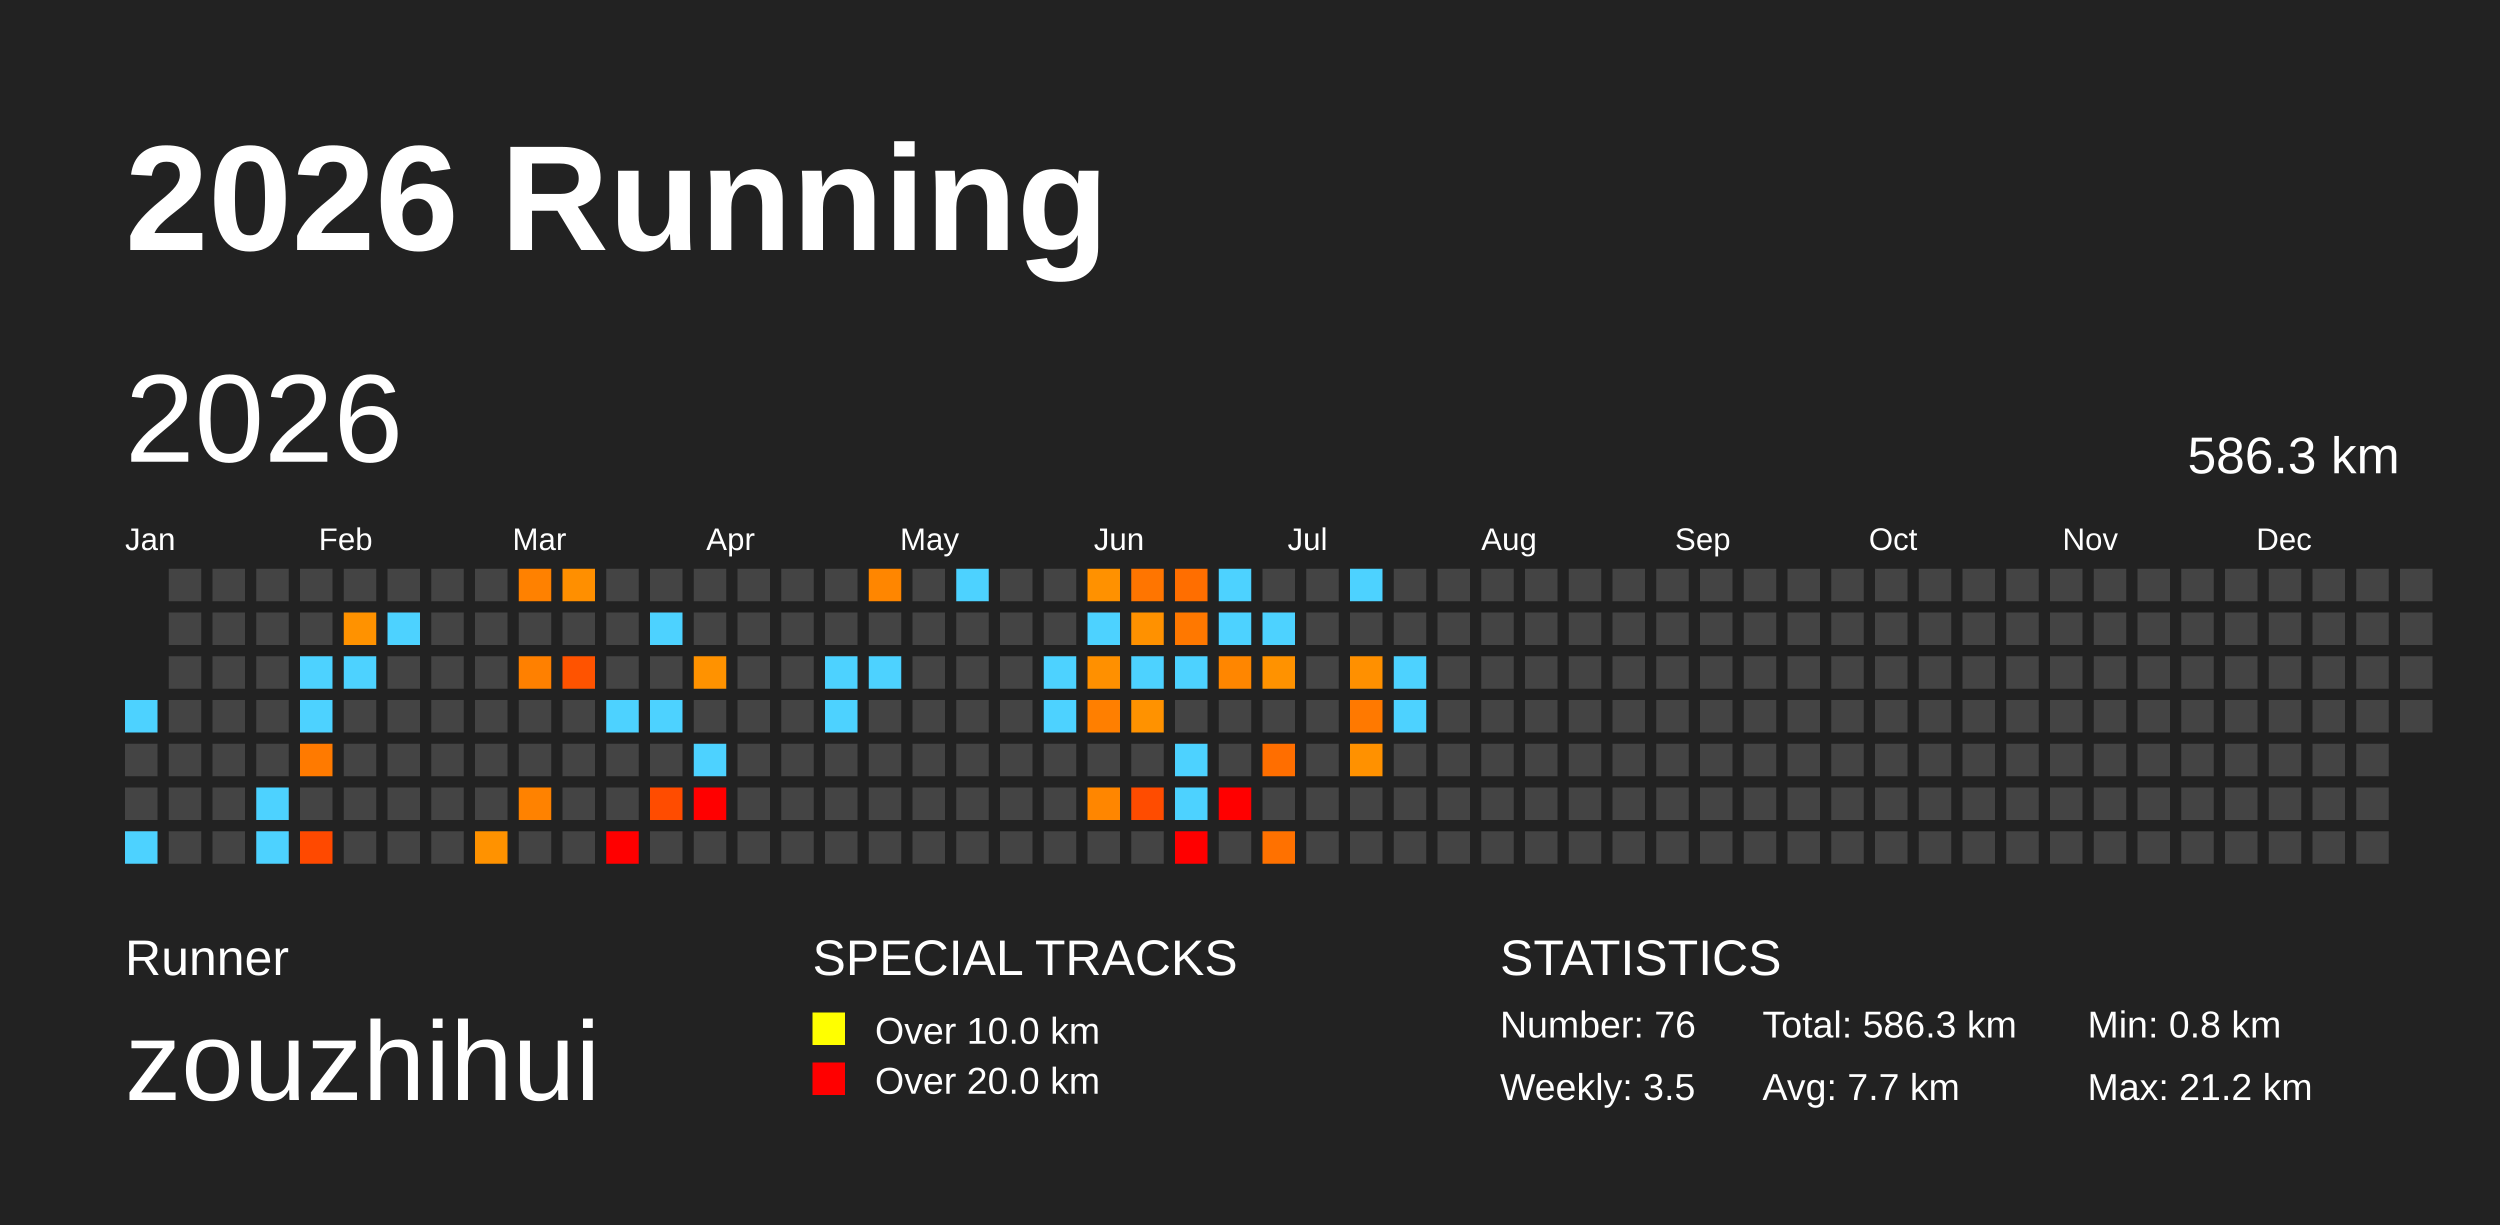
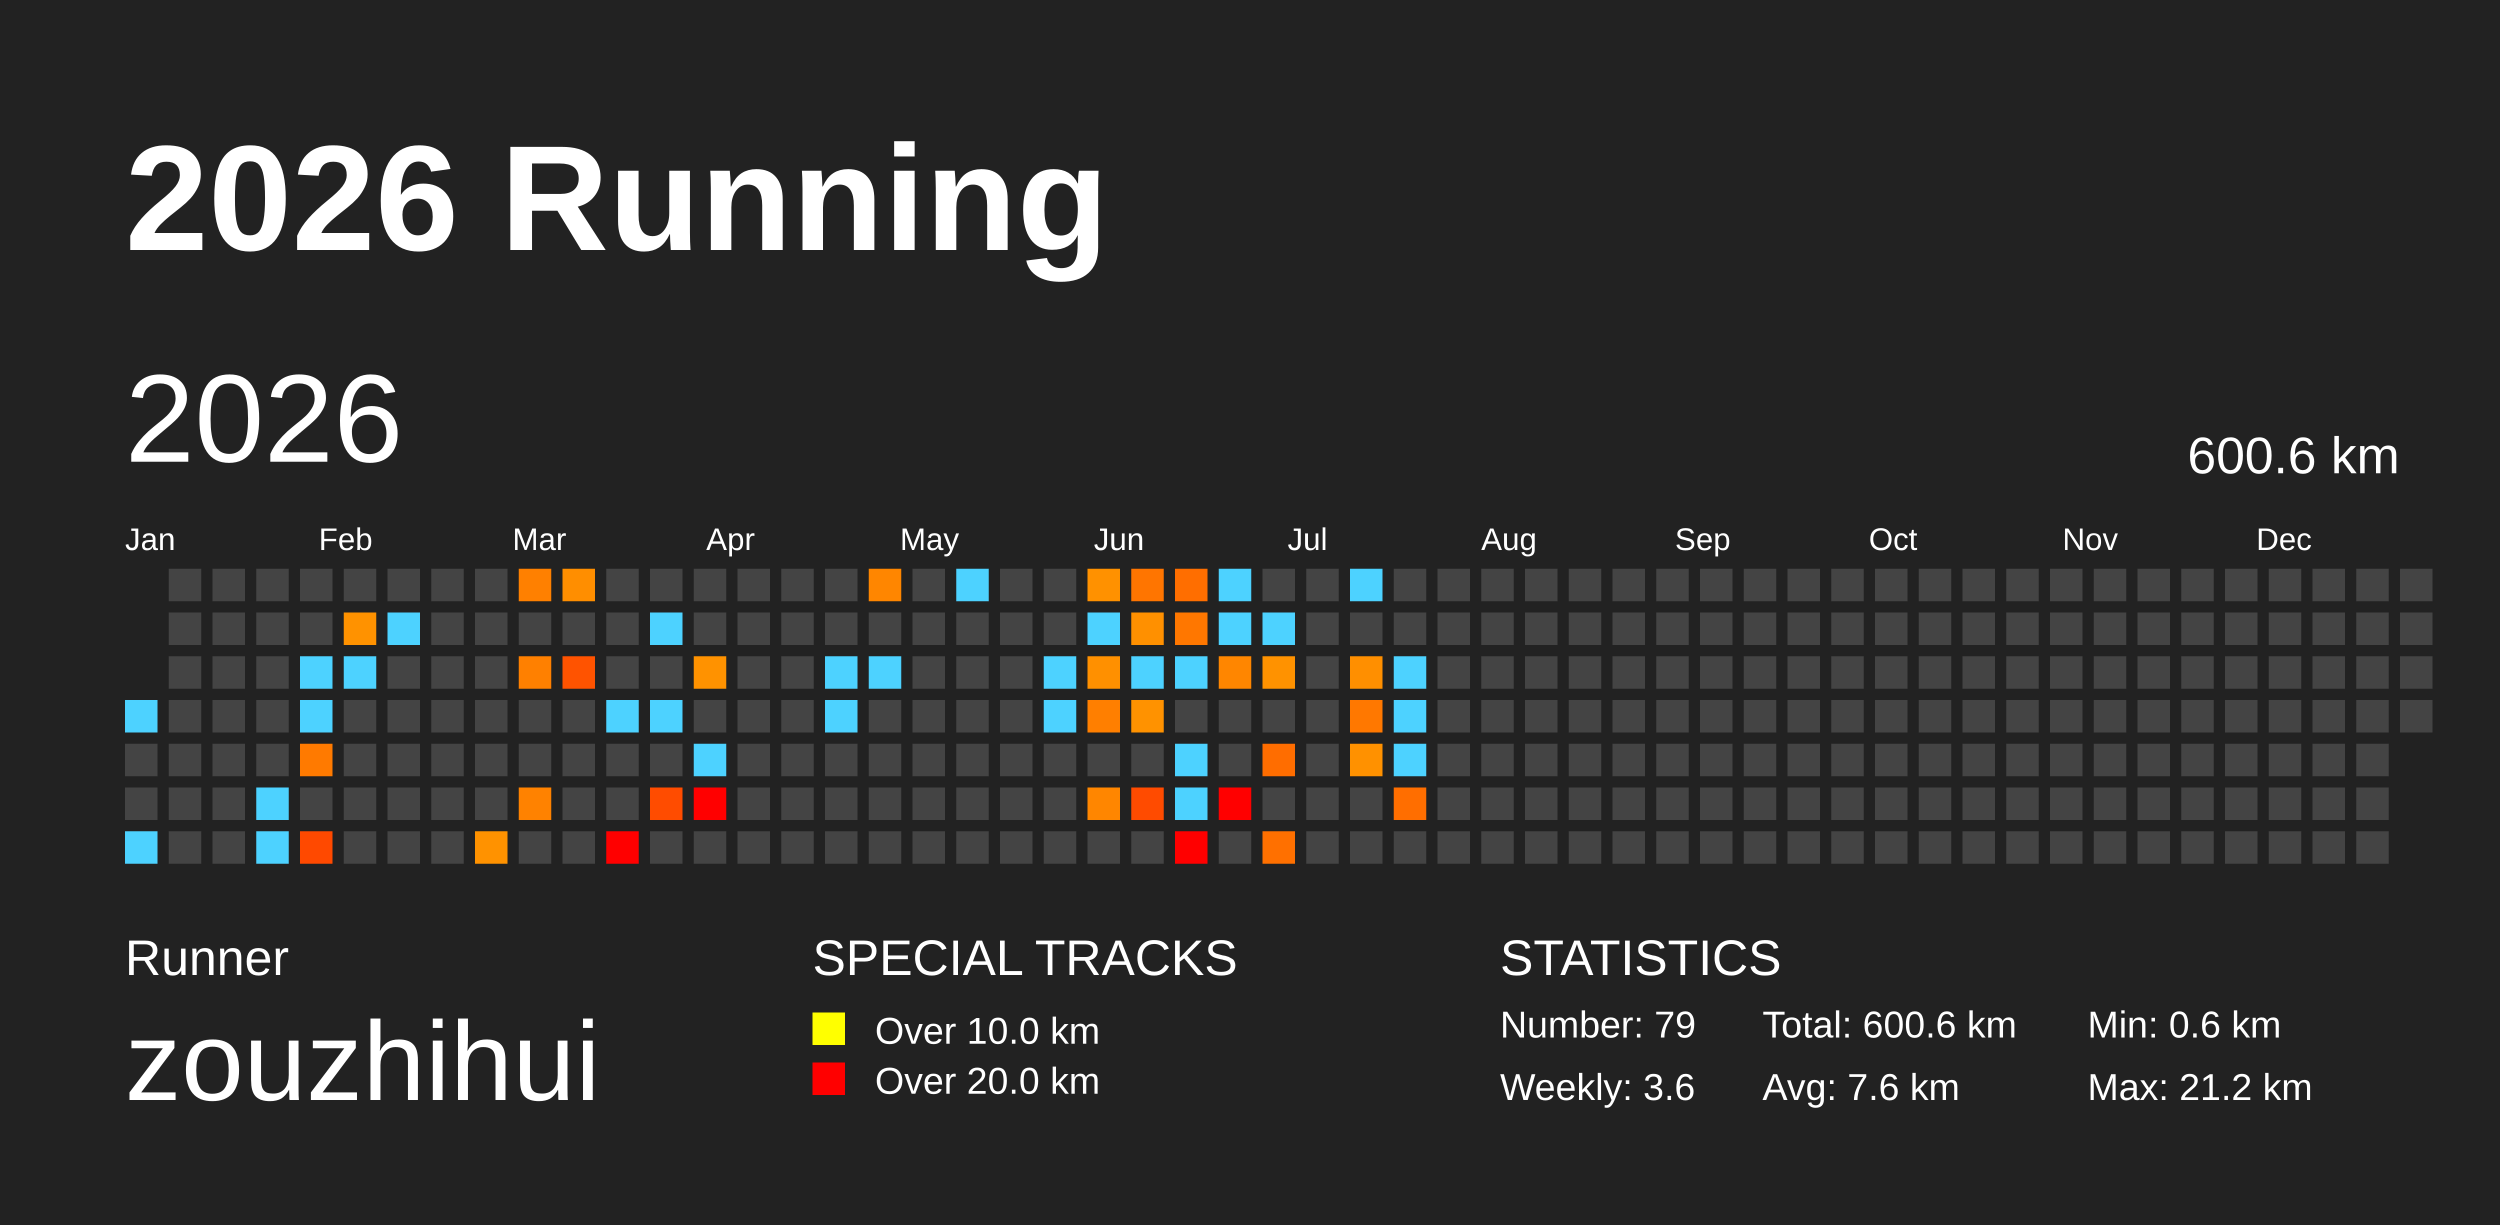
<svg xmlns="http://www.w3.org/2000/svg" baseProfile="full" height="98mm" version="1.1" viewBox="0,0,200,98" width="200mm">
  <defs />
  <rect fill="#222222" height="98" width="200" x="0" y="0" />
  <text fill="#FFFFFF" style="font-size:12px; font-family:Arial; font-weight:bold;" x="10" y="20">2026 Running</text>
  <text fill="#FFFFFF" style="font-size:4px; font-family:Arial" x="10" y="78">Runner</text>
  <text fill="#FFFFFF" style="font-size:9px; font-family:Arial" x="10" y="88">zouzhihui</text>
  <text fill="#FFFFFF" style="font-size:4px; font-family:Arial" x="65" y="78">SPECIAL TRACKS</text>
  <rect fill="yellow" height="2.6" width="2.6" x="65" y="81" />
  <text fill="#FFFFFF" style="font-size:3px; font-family:Arial" x="70" y="83.5">Over 10.0 km</text>
  <rect fill="red" height="2.6" width="2.6" x="65" y="85" />
  <text fill="#FFFFFF" style="font-size:3px; font-family:Arial" x="70" y="87.5">Over 20.0 km</text>
  <text fill="#FFFFFF" style="font-size:4px; font-family:Arial" x="120" y="78">STATISTICS</text>
-   <text fill="#FFFFFF" style="font-size:3px; font-family:Arial" x="120" y="83">Number: 76</text>
-   <text fill="#FFFFFF" style="font-size:3px; font-family:Arial" x="120" y="88">Weekly: 3.5</text>
-   <text fill="#FFFFFF" style="font-size:3px; font-family:Arial" x="141" y="83">Total: 586.3 km</text>
-   <text fill="#FFFFFF" style="font-size:3px; font-family:Arial" x="141" y="88">Avg: 7.7 km</text>
-   <text fill="#FFFFFF" style="font-size:3px; font-family:Arial" x="167" y="83">Min: 0.8 km</text>
+   <text fill="#FFFFFF" style="font-size:3px; font-family:Arial" x="120" y="83">Number: 79</text>
+   <text fill="#FFFFFF" style="font-size:3px; font-family:Arial" x="120" y="88">Weekly: 3.6</text>
+   <text fill="#FFFFFF" style="font-size:3px; font-family:Arial" x="141" y="83">Total: 600.6 km</text>
+   <text fill="#FFFFFF" style="font-size:3px; font-family:Arial" x="141" y="88">Avg: 7.6 km</text>
+   <text fill="#FFFFFF" style="font-size:3px; font-family:Arial" x="167" y="83">Min: 0.6 km</text>
  <text fill="#FFFFFF" style="font-size:3px; font-family:Arial" x="167" y="88">Max: 21.2 km</text>
  <text dominant-baseline="hanging" fill="#FFFFFF" style="font-size:10.0px; font-family:Arial;" x="10" y="30">2026</text>
-   <text dominant-baseline="hanging" fill="#FFFFFF" style="font-size:4.125px; font-family:Arial;" x="175" y="35">586.3 km</text>
+   <text dominant-baseline="hanging" fill="#FFFFFF" style="font-size:4.125px; font-family:Arial;" x="175" y="35">600.6 km</text>
  <text fill="#FFFFFF" style="font-size:2.5px; font-family:Arial" x="10.0" y="44">Jan</text>
  <text fill="#FFFFFF" style="font-size:2.5px; font-family:Arial" x="25.5" y="44">Feb</text>
  <text fill="#FFFFFF" style="font-size:2.5px; font-family:Arial" x="41.0" y="44">Mar</text>
  <text fill="#FFFFFF" style="font-size:2.5px; font-family:Arial" x="56.5" y="44">Apr</text>
  <text fill="#FFFFFF" style="font-size:2.5px; font-family:Arial" x="72.0" y="44">May</text>
  <text fill="#FFFFFF" style="font-size:2.5px; font-family:Arial" x="87.5" y="44">Jun</text>
  <text fill="#FFFFFF" style="font-size:2.5px; font-family:Arial" x="103.0" y="44">Jul</text>
  <text fill="#FFFFFF" style="font-size:2.5px; font-family:Arial" x="118.5" y="44">Aug</text>
  <text fill="#FFFFFF" style="font-size:2.5px; font-family:Arial" x="134.0" y="44">Sep</text>
  <text fill="#FFFFFF" style="font-size:2.5px; font-family:Arial" x="149.5" y="44">Oct</text>
  <text fill="#FFFFFF" style="font-size:2.5px; font-family:Arial" x="165.0" y="44">Nov</text>
  <text fill="#FFFFFF" style="font-size:2.5px; font-family:Arial" x="180.5" y="44">Dec</text>
  <rect fill="#4dd2ff" height="2.6" width="2.6" x="10.0" y="56.0" />
  <rect fill="#444444" height="2.6" width="2.6" x="10.0" y="59.5" />
  <rect fill="#444444" height="2.6" width="2.6" x="10.0" y="63.0" />
  <rect fill="#4dd2ff" height="2.6" width="2.6" x="10.0" y="66.5" />
  <rect fill="#444444" height="2.6" width="2.6" x="13.5" y="45.5" />
  <rect fill="#444444" height="2.6" width="2.6" x="13.5" y="49.0" />
  <rect fill="#444444" height="2.6" width="2.6" x="13.5" y="52.5" />
  <rect fill="#444444" height="2.6" width="2.6" x="13.5" y="56.0" />
  <rect fill="#444444" height="2.6" width="2.6" x="13.5" y="59.5" />
  <rect fill="#444444" height="2.6" width="2.6" x="13.5" y="63.0" />
  <rect fill="#444444" height="2.6" width="2.6" x="13.5" y="66.5" />
  <rect fill="#444444" height="2.6" width="2.6" x="17.0" y="45.5" />
  <rect fill="#444444" height="2.6" width="2.6" x="17.0" y="49.0" />
  <rect fill="#444444" height="2.6" width="2.6" x="17.0" y="52.5" />
  <rect fill="#444444" height="2.6" width="2.6" x="17.0" y="56.0" />
  <rect fill="#444444" height="2.6" width="2.6" x="17.0" y="59.5" />
  <rect fill="#444444" height="2.6" width="2.6" x="17.0" y="63.0" />
  <rect fill="#444444" height="2.6" width="2.6" x="17.0" y="66.5" />
  <rect fill="#444444" height="2.6" width="2.6" x="20.5" y="45.5" />
  <rect fill="#444444" height="2.6" width="2.6" x="20.5" y="49.0" />
  <rect fill="#444444" height="2.6" width="2.6" x="20.5" y="52.5" />
  <rect fill="#444444" height="2.6" width="2.6" x="20.5" y="56.0" />
  <rect fill="#444444" height="2.6" width="2.6" x="20.5" y="59.5" />
  <rect fill="#4dd2ff" height="2.6" width="2.6" x="20.5" y="63.0" />
  <rect fill="#4dd2ff" height="2.6" width="2.6" x="20.5" y="66.5" />
  <rect fill="#444444" height="2.6" width="2.6" x="24.0" y="45.5" />
  <rect fill="#444444" height="2.6" width="2.6" x="24.0" y="49.0" />
  <rect fill="#4dd2ff" height="2.6" width="2.6" x="24.0" y="52.5" />
  <rect fill="#4dd2ff" height="2.6" width="2.6" x="24.0" y="56.0" />
  <rect fill="#ff7a00" height="2.6" width="2.6" x="24.0" y="59.5" />
  <rect fill="#444444" height="2.6" width="2.6" x="24.0" y="63.0" />
  <rect fill="#ff4900" height="2.6" width="2.6" x="24.0" y="66.5" />
  <rect fill="#444444" height="2.6" width="2.6" x="27.5" y="45.5" />
  <rect fill="#ff9200" height="2.6" width="2.6" x="27.5" y="49.0" />
  <rect fill="#4dd2ff" height="2.6" width="2.6" x="27.5" y="52.5" />
  <rect fill="#444444" height="2.6" width="2.6" x="27.5" y="56.0" />
  <rect fill="#444444" height="2.6" width="2.6" x="27.5" y="59.5" />
  <rect fill="#444444" height="2.6" width="2.6" x="27.5" y="63.0" />
  <rect fill="#444444" height="2.6" width="2.6" x="27.5" y="66.5" />
  <rect fill="#444444" height="2.6" width="2.6" x="31.0" y="45.5" />
  <rect fill="#4dd2ff" height="2.6" width="2.6" x="31.0" y="49.0" />
  <rect fill="#444444" height="2.6" width="2.6" x="31.0" y="52.5" />
  <rect fill="#444444" height="2.6" width="2.6" x="31.0" y="56.0" />
  <rect fill="#444444" height="2.6" width="2.6" x="31.0" y="59.5" />
  <rect fill="#444444" height="2.6" width="2.6" x="31.0" y="63.0" />
  <rect fill="#444444" height="2.6" width="2.6" x="31.0" y="66.5" />
  <rect fill="#444444" height="2.6" width="2.6" x="34.5" y="45.5" />
  <rect fill="#444444" height="2.6" width="2.6" x="34.5" y="49.0" />
  <rect fill="#444444" height="2.6" width="2.6" x="34.5" y="52.5" />
  <rect fill="#444444" height="2.6" width="2.6" x="34.5" y="56.0" />
  <rect fill="#444444" height="2.6" width="2.6" x="34.5" y="59.5" />
  <rect fill="#444444" height="2.6" width="2.6" x="34.5" y="63.0" />
  <rect fill="#444444" height="2.6" width="2.6" x="34.5" y="66.5" />
  <rect fill="#444444" height="2.6" width="2.6" x="38.0" y="45.5" />
  <rect fill="#444444" height="2.6" width="2.6" x="38.0" y="49.0" />
  <rect fill="#444444" height="2.6" width="2.6" x="38.0" y="52.5" />
  <rect fill="#444444" height="2.6" width="2.6" x="38.0" y="56.0" />
  <rect fill="#444444" height="2.6" width="2.6" x="38.0" y="59.5" />
  <rect fill="#444444" height="2.6" width="2.6" x="38.0" y="63.0" />
  <rect fill="#ff9200" height="2.6" width="2.6" x="38.0" y="66.5" />
-   <rect fill="#ff8100" height="2.6" width="2.6" x="41.5" y="45.5" />
+   <rect fill="#ff8000" height="2.6" width="2.6" x="41.5" y="45.5" />
  <rect fill="#444444" height="2.6" width="2.6" x="41.5" y="49.0" />
  <rect fill="#ff8000" height="2.6" width="2.6" x="41.5" y="52.5" />
  <rect fill="#444444" height="2.6" width="2.6" x="41.5" y="56.0" />
  <rect fill="#444444" height="2.6" width="2.6" x="41.5" y="59.5" />
  <rect fill="#ff8200" height="2.6" width="2.6" x="41.5" y="63.0" />
  <rect fill="#444444" height="2.6" width="2.6" x="41.5" y="66.5" />
-   <rect fill="#ff8f00" height="2.6" width="2.6" x="45.0" y="45.5" />
+   <rect fill="#ff8e00" height="2.6" width="2.6" x="45.0" y="45.5" />
  <rect fill="#444444" height="2.6" width="2.6" x="45.0" y="49.0" />
  <rect fill="#ff5300" height="2.6" width="2.6" x="45.0" y="52.5" />
  <rect fill="#444444" height="2.6" width="2.6" x="45.0" y="56.0" />
  <rect fill="#444444" height="2.6" width="2.6" x="45.0" y="59.5" />
  <rect fill="#444444" height="2.6" width="2.6" x="45.0" y="63.0" />
  <rect fill="#444444" height="2.6" width="2.6" x="45.0" y="66.5" />
  <rect fill="#444444" height="2.6" width="2.6" x="48.5" y="45.5" />
  <rect fill="#444444" height="2.6" width="2.6" x="48.5" y="49.0" />
  <rect fill="#444444" height="2.6" width="2.6" x="48.5" y="52.5" />
  <rect fill="#4dd2ff" height="2.6" width="2.6" x="48.5" y="56.0" />
  <rect fill="#444444" height="2.6" width="2.6" x="48.5" y="59.5" />
  <rect fill="#444444" height="2.6" width="2.6" x="48.5" y="63.0" />
  <rect fill="red" height="2.6" width="2.6" x="48.5" y="66.5" />
  <rect fill="#444444" height="2.6" width="2.6" x="52.0" y="45.5" />
  <rect fill="#4dd2ff" height="2.6" width="2.6" x="52.0" y="49.0" />
  <rect fill="#444444" height="2.6" width="2.6" x="52.0" y="52.5" />
  <rect fill="#4dd2ff" height="2.6" width="2.6" x="52.0" y="56.0" />
  <rect fill="#444444" height="2.6" width="2.6" x="52.0" y="59.5" />
  <rect fill="#ff4c00" height="2.6" width="2.6" x="52.0" y="63.0" />
  <rect fill="#444444" height="2.6" width="2.6" x="52.0" y="66.5" />
  <rect fill="#444444" height="2.6" width="2.6" x="55.5" y="45.5" />
  <rect fill="#444444" height="2.6" width="2.6" x="55.5" y="49.0" />
  <rect fill="#ff9200" height="2.6" width="2.6" x="55.5" y="52.5" />
  <rect fill="#444444" height="2.6" width="2.6" x="55.5" y="56.0" />
  <rect fill="#4dd2ff" height="2.6" width="2.6" x="55.5" y="59.5" />
  <rect fill="red" height="2.6" width="2.6" x="55.5" y="63.0" />
  <rect fill="#444444" height="2.6" width="2.6" x="55.5" y="66.5" />
  <rect fill="#444444" height="2.6" width="2.6" x="59.0" y="45.5" />
  <rect fill="#444444" height="2.6" width="2.6" x="59.0" y="49.0" />
  <rect fill="#444444" height="2.6" width="2.6" x="59.0" y="52.5" />
  <rect fill="#444444" height="2.6" width="2.6" x="59.0" y="56.0" />
  <rect fill="#444444" height="2.6" width="2.6" x="59.0" y="59.5" />
  <rect fill="#444444" height="2.6" width="2.6" x="59.0" y="63.0" />
  <rect fill="#444444" height="2.6" width="2.6" x="59.0" y="66.5" />
  <rect fill="#444444" height="2.6" width="2.6" x="62.5" y="45.5" />
  <rect fill="#444444" height="2.6" width="2.6" x="62.5" y="49.0" />
  <rect fill="#444444" height="2.6" width="2.6" x="62.5" y="52.5" />
  <rect fill="#444444" height="2.6" width="2.6" x="62.5" y="56.0" />
  <rect fill="#444444" height="2.6" width="2.6" x="62.5" y="59.5" />
  <rect fill="#444444" height="2.6" width="2.6" x="62.5" y="63.0" />
  <rect fill="#444444" height="2.6" width="2.6" x="62.5" y="66.5" />
  <rect fill="#444444" height="2.6" width="2.6" x="66.0" y="45.5" />
  <rect fill="#444444" height="2.6" width="2.6" x="66.0" y="49.0" />
  <rect fill="#4dd2ff" height="2.6" width="2.6" x="66.0" y="52.5" />
  <rect fill="#4dd2ff" height="2.6" width="2.6" x="66.0" y="56.0" />
  <rect fill="#444444" height="2.6" width="2.6" x="66.0" y="59.5" />
  <rect fill="#444444" height="2.6" width="2.6" x="66.0" y="63.0" />
  <rect fill="#444444" height="2.6" width="2.6" x="66.0" y="66.5" />
  <rect fill="#ff8600" height="2.6" width="2.6" x="69.5" y="45.5" />
  <rect fill="#444444" height="2.6" width="2.6" x="69.5" y="49.0" />
  <rect fill="#4dd2ff" height="2.6" width="2.6" x="69.5" y="52.5" />
  <rect fill="#444444" height="2.6" width="2.6" x="69.5" y="56.0" />
  <rect fill="#444444" height="2.6" width="2.6" x="69.5" y="59.5" />
  <rect fill="#444444" height="2.6" width="2.6" x="69.5" y="63.0" />
  <rect fill="#444444" height="2.6" width="2.6" x="69.5" y="66.5" />
  <rect fill="#444444" height="2.6" width="2.6" x="73.0" y="45.5" />
  <rect fill="#444444" height="2.6" width="2.6" x="73.0" y="49.0" />
  <rect fill="#444444" height="2.6" width="2.6" x="73.0" y="52.5" />
  <rect fill="#444444" height="2.6" width="2.6" x="73.0" y="56.0" />
  <rect fill="#444444" height="2.6" width="2.6" x="73.0" y="59.5" />
  <rect fill="#444444" height="2.6" width="2.6" x="73.0" y="63.0" />
  <rect fill="#444444" height="2.6" width="2.6" x="73.0" y="66.5" />
  <rect fill="#4dd2ff" height="2.6" width="2.6" x="76.5" y="45.5" />
  <rect fill="#444444" height="2.6" width="2.6" x="76.5" y="49.0" />
  <rect fill="#444444" height="2.6" width="2.6" x="76.5" y="52.5" />
  <rect fill="#444444" height="2.6" width="2.6" x="76.5" y="56.0" />
  <rect fill="#444444" height="2.6" width="2.6" x="76.5" y="59.5" />
  <rect fill="#444444" height="2.6" width="2.6" x="76.5" y="63.0" />
  <rect fill="#444444" height="2.6" width="2.6" x="76.5" y="66.5" />
  <rect fill="#444444" height="2.6" width="2.6" x="80.0" y="45.5" />
  <rect fill="#444444" height="2.6" width="2.6" x="80.0" y="49.0" />
  <rect fill="#444444" height="2.6" width="2.6" x="80.0" y="52.5" />
  <rect fill="#444444" height="2.6" width="2.6" x="80.0" y="56.0" />
  <rect fill="#444444" height="2.6" width="2.6" x="80.0" y="59.5" />
  <rect fill="#444444" height="2.6" width="2.6" x="80.0" y="63.0" />
  <rect fill="#444444" height="2.6" width="2.6" x="80.0" y="66.5" />
  <rect fill="#444444" height="2.6" width="2.6" x="83.5" y="45.5" />
  <rect fill="#444444" height="2.6" width="2.6" x="83.5" y="49.0" />
  <rect fill="#4dd2ff" height="2.6" width="2.6" x="83.5" y="52.5" />
  <rect fill="#4dd2ff" height="2.6" width="2.6" x="83.5" y="56.0" />
  <rect fill="#444444" height="2.6" width="2.6" x="83.5" y="59.5" />
  <rect fill="#444444" height="2.6" width="2.6" x="83.5" y="63.0" />
  <rect fill="#444444" height="2.6" width="2.6" x="83.5" y="66.5" />
  <rect fill="#ff9100" height="2.6" width="2.6" x="87.0" y="45.5" />
  <rect fill="#4dd2ff" height="2.6" width="2.6" x="87.0" y="49.0" />
  <rect fill="#ff9000" height="2.6" width="2.6" x="87.0" y="52.5" />
  <rect fill="#ff7f00" height="2.6" width="2.6" x="87.0" y="56.0" />
  <rect fill="#444444" height="2.6" width="2.6" x="87.0" y="59.5" />
  <rect fill="#ff8600" height="2.6" width="2.6" x="87.0" y="63.0" />
  <rect fill="#444444" height="2.6" width="2.6" x="87.0" y="66.5" />
  <rect fill="#ff7500" height="2.6" width="2.6" x="90.5" y="45.5" />
-   <rect fill="#ff9100" height="2.6" width="2.6" x="90.5" y="49.0" />
+   <rect fill="#ff9000" height="2.6" width="2.6" x="90.5" y="49.0" />
  <rect fill="#4dd2ff" height="2.6" width="2.6" x="90.5" y="52.5" />
  <rect fill="#ff9200" height="2.6" width="2.6" x="90.5" y="56.0" />
  <rect fill="#444444" height="2.6" width="2.6" x="90.5" y="59.5" />
-   <rect fill="#ff4c00" height="2.6" width="2.6" x="90.5" y="63.0" />
+   <rect fill="#ff4b00" height="2.6" width="2.6" x="90.5" y="63.0" />
  <rect fill="#444444" height="2.6" width="2.6" x="90.5" y="66.5" />
  <rect fill="#ff6e00" height="2.6" width="2.6" x="94.0" y="45.5" />
-   <rect fill="#ff7800" height="2.6" width="2.6" x="94.0" y="49.0" />
+   <rect fill="#ff7700" height="2.6" width="2.6" x="94.0" y="49.0" />
  <rect fill="#4dd2ff" height="2.6" width="2.6" x="94.0" y="52.5" />
  <rect fill="#444444" height="2.6" width="2.6" x="94.0" y="56.0" />
  <rect fill="#4dd2ff" height="2.6" width="2.6" x="94.0" y="59.5" />
  <rect fill="#4dd2ff" height="2.6" width="2.6" x="94.0" y="63.0" />
  <rect fill="red" height="2.6" width="2.6" x="94.0" y="66.5" />
  <rect fill="#4dd2ff" height="2.6" width="2.6" x="97.5" y="45.5" />
  <rect fill="#4dd2ff" height="2.6" width="2.6" x="97.5" y="49.0" />
  <rect fill="#ff8600" height="2.6" width="2.6" x="97.5" y="52.5" />
  <rect fill="#444444" height="2.6" width="2.6" x="97.5" y="56.0" />
  <rect fill="#444444" height="2.6" width="2.6" x="97.5" y="59.5" />
  <rect fill="red" height="2.6" width="2.6" x="97.5" y="63.0" />
  <rect fill="#444444" height="2.6" width="2.6" x="97.5" y="66.5" />
  <rect fill="#444444" height="2.6" width="2.6" x="101.0" y="45.5" />
  <rect fill="#4dd2ff" height="2.6" width="2.6" x="101.0" y="49.0" />
  <rect fill="#ff9200" height="2.6" width="2.6" x="101.0" y="52.5" />
  <rect fill="#444444" height="2.6" width="2.6" x="101.0" y="56.0" />
-   <rect fill="#ff6e00" height="2.6" width="2.6" x="101.0" y="59.5" />
+   <rect fill="#ff6d00" height="2.6" width="2.6" x="101.0" y="59.5" />
  <rect fill="#444444" height="2.6" width="2.6" x="101.0" y="63.0" />
-   <rect fill="#ff7100" height="2.6" width="2.6" x="101.0" y="66.5" />
+   <rect fill="#ff7000" height="2.6" width="2.6" x="101.0" y="66.5" />
  <rect fill="#444444" height="2.6" width="2.6" x="104.5" y="45.5" />
  <rect fill="#444444" height="2.6" width="2.6" x="104.5" y="49.0" />
  <rect fill="#444444" height="2.6" width="2.6" x="104.5" y="52.5" />
  <rect fill="#444444" height="2.6" width="2.6" x="104.5" y="56.0" />
  <rect fill="#444444" height="2.6" width="2.6" x="104.5" y="59.5" />
  <rect fill="#444444" height="2.6" width="2.6" x="104.5" y="63.0" />
  <rect fill="#444444" height="2.6" width="2.6" x="104.5" y="66.5" />
  <rect fill="#4dd2ff" height="2.6" width="2.6" x="108.0" y="45.5" />
  <rect fill="#444444" height="2.6" width="2.6" x="108.0" y="49.0" />
-   <rect fill="#ff9000" height="2.6" width="2.6" x="108.0" y="52.5" />
-   <rect fill="#ff7900" height="2.6" width="2.6" x="108.0" y="56.0" />
+   <rect fill="#ff8f00" height="2.6" width="2.6" x="108.0" y="52.5" />
+   <rect fill="#ff7800" height="2.6" width="2.6" x="108.0" y="56.0" />
  <rect fill="#ff9100" height="2.6" width="2.6" x="108.0" y="59.5" />
  <rect fill="#444444" height="2.6" width="2.6" x="108.0" y="63.0" />
  <rect fill="#444444" height="2.6" width="2.6" x="108.0" y="66.5" />
  <rect fill="#444444" height="2.6" width="2.6" x="111.5" y="45.5" />
  <rect fill="#444444" height="2.6" width="2.6" x="111.5" y="49.0" />
  <rect fill="#4dd2ff" height="2.6" width="2.6" x="111.5" y="52.5" />
  <rect fill="#4dd2ff" height="2.6" width="2.6" x="111.5" y="56.0" />
-   <rect fill="#444444" height="2.6" width="2.6" x="111.5" y="59.5" />
-   <rect fill="#444444" height="2.6" width="2.6" x="111.5" y="63.0" />
+   <rect fill="#4dd2ff" height="2.6" width="2.6" x="111.5" y="59.5" />
+   <rect fill="#ff6e00" height="2.6" width="2.6" x="111.5" y="63.0" />
  <rect fill="#444444" height="2.6" width="2.6" x="111.5" y="66.5" />
  <rect fill="#444444" height="2.6" width="2.6" x="115.0" y="45.5" />
  <rect fill="#444444" height="2.6" width="2.6" x="115.0" y="49.0" />
  <rect fill="#444444" height="2.6" width="2.6" x="115.0" y="52.5" />
  <rect fill="#444444" height="2.6" width="2.6" x="115.0" y="56.0" />
  <rect fill="#444444" height="2.6" width="2.6" x="115.0" y="59.5" />
  <rect fill="#444444" height="2.6" width="2.6" x="115.0" y="63.0" />
  <rect fill="#444444" height="2.6" width="2.6" x="115.0" y="66.5" />
  <rect fill="#444444" height="2.6" width="2.6" x="118.5" y="45.5" />
  <rect fill="#444444" height="2.6" width="2.6" x="118.5" y="49.0" />
  <rect fill="#444444" height="2.6" width="2.6" x="118.5" y="52.5" />
  <rect fill="#444444" height="2.6" width="2.6" x="118.5" y="56.0" />
  <rect fill="#444444" height="2.6" width="2.6" x="118.5" y="59.5" />
  <rect fill="#444444" height="2.6" width="2.6" x="118.5" y="63.0" />
  <rect fill="#444444" height="2.6" width="2.6" x="118.5" y="66.5" />
  <rect fill="#444444" height="2.6" width="2.6" x="122.0" y="45.5" />
  <rect fill="#444444" height="2.6" width="2.6" x="122.0" y="49.0" />
  <rect fill="#444444" height="2.6" width="2.6" x="122.0" y="52.5" />
  <rect fill="#444444" height="2.6" width="2.6" x="122.0" y="56.0" />
  <rect fill="#444444" height="2.6" width="2.6" x="122.0" y="59.5" />
  <rect fill="#444444" height="2.6" width="2.6" x="122.0" y="63.0" />
  <rect fill="#444444" height="2.6" width="2.6" x="122.0" y="66.5" />
  <rect fill="#444444" height="2.6" width="2.6" x="125.5" y="45.5" />
  <rect fill="#444444" height="2.6" width="2.6" x="125.5" y="49.0" />
  <rect fill="#444444" height="2.6" width="2.6" x="125.5" y="52.5" />
  <rect fill="#444444" height="2.6" width="2.6" x="125.5" y="56.0" />
  <rect fill="#444444" height="2.6" width="2.6" x="125.5" y="59.5" />
  <rect fill="#444444" height="2.6" width="2.6" x="125.5" y="63.0" />
  <rect fill="#444444" height="2.6" width="2.6" x="125.5" y="66.5" />
  <rect fill="#444444" height="2.6" width="2.6" x="129.0" y="45.5" />
  <rect fill="#444444" height="2.6" width="2.6" x="129.0" y="49.0" />
  <rect fill="#444444" height="2.6" width="2.6" x="129.0" y="52.5" />
  <rect fill="#444444" height="2.6" width="2.6" x="129.0" y="56.0" />
  <rect fill="#444444" height="2.6" width="2.6" x="129.0" y="59.5" />
  <rect fill="#444444" height="2.6" width="2.6" x="129.0" y="63.0" />
  <rect fill="#444444" height="2.6" width="2.6" x="129.0" y="66.5" />
  <rect fill="#444444" height="2.6" width="2.6" x="132.5" y="45.5" />
  <rect fill="#444444" height="2.6" width="2.6" x="132.5" y="49.0" />
  <rect fill="#444444" height="2.6" width="2.6" x="132.5" y="52.5" />
  <rect fill="#444444" height="2.6" width="2.6" x="132.5" y="56.0" />
  <rect fill="#444444" height="2.6" width="2.6" x="132.5" y="59.5" />
  <rect fill="#444444" height="2.6" width="2.6" x="132.5" y="63.0" />
  <rect fill="#444444" height="2.6" width="2.6" x="132.5" y="66.5" />
  <rect fill="#444444" height="2.6" width="2.6" x="136.0" y="45.5" />
  <rect fill="#444444" height="2.6" width="2.6" x="136.0" y="49.0" />
  <rect fill="#444444" height="2.6" width="2.6" x="136.0" y="52.5" />
  <rect fill="#444444" height="2.6" width="2.6" x="136.0" y="56.0" />
  <rect fill="#444444" height="2.6" width="2.6" x="136.0" y="59.5" />
  <rect fill="#444444" height="2.6" width="2.6" x="136.0" y="63.0" />
  <rect fill="#444444" height="2.6" width="2.6" x="136.0" y="66.5" />
  <rect fill="#444444" height="2.6" width="2.6" x="139.5" y="45.5" />
  <rect fill="#444444" height="2.6" width="2.6" x="139.5" y="49.0" />
  <rect fill="#444444" height="2.6" width="2.6" x="139.5" y="52.5" />
  <rect fill="#444444" height="2.6" width="2.6" x="139.5" y="56.0" />
  <rect fill="#444444" height="2.6" width="2.6" x="139.5" y="59.5" />
  <rect fill="#444444" height="2.6" width="2.6" x="139.5" y="63.0" />
  <rect fill="#444444" height="2.6" width="2.6" x="139.5" y="66.5" />
  <rect fill="#444444" height="2.6" width="2.6" x="143.0" y="45.5" />
  <rect fill="#444444" height="2.6" width="2.6" x="143.0" y="49.0" />
  <rect fill="#444444" height="2.6" width="2.6" x="143.0" y="52.5" />
  <rect fill="#444444" height="2.6" width="2.6" x="143.0" y="56.0" />
  <rect fill="#444444" height="2.6" width="2.6" x="143.0" y="59.5" />
  <rect fill="#444444" height="2.6" width="2.6" x="143.0" y="63.0" />
  <rect fill="#444444" height="2.6" width="2.6" x="143.0" y="66.5" />
  <rect fill="#444444" height="2.6" width="2.6" x="146.5" y="45.5" />
  <rect fill="#444444" height="2.6" width="2.6" x="146.5" y="49.0" />
  <rect fill="#444444" height="2.6" width="2.6" x="146.5" y="52.5" />
  <rect fill="#444444" height="2.6" width="2.6" x="146.5" y="56.0" />
  <rect fill="#444444" height="2.6" width="2.6" x="146.5" y="59.5" />
  <rect fill="#444444" height="2.6" width="2.6" x="146.5" y="63.0" />
  <rect fill="#444444" height="2.6" width="2.6" x="146.5" y="66.5" />
  <rect fill="#444444" height="2.6" width="2.6" x="150.0" y="45.5" />
  <rect fill="#444444" height="2.6" width="2.6" x="150.0" y="49.0" />
  <rect fill="#444444" height="2.6" width="2.6" x="150.0" y="52.5" />
  <rect fill="#444444" height="2.6" width="2.6" x="150.0" y="56.0" />
  <rect fill="#444444" height="2.6" width="2.6" x="150.0" y="59.5" />
  <rect fill="#444444" height="2.6" width="2.6" x="150.0" y="63.0" />
  <rect fill="#444444" height="2.6" width="2.6" x="150.0" y="66.5" />
  <rect fill="#444444" height="2.6" width="2.6" x="153.5" y="45.5" />
  <rect fill="#444444" height="2.6" width="2.6" x="153.5" y="49.0" />
  <rect fill="#444444" height="2.6" width="2.6" x="153.5" y="52.5" />
  <rect fill="#444444" height="2.6" width="2.6" x="153.5" y="56.0" />
  <rect fill="#444444" height="2.6" width="2.6" x="153.5" y="59.5" />
  <rect fill="#444444" height="2.6" width="2.6" x="153.5" y="63.0" />
  <rect fill="#444444" height="2.6" width="2.6" x="153.5" y="66.5" />
  <rect fill="#444444" height="2.6" width="2.6" x="157.0" y="45.5" />
  <rect fill="#444444" height="2.6" width="2.6" x="157.0" y="49.0" />
  <rect fill="#444444" height="2.6" width="2.6" x="157.0" y="52.5" />
  <rect fill="#444444" height="2.6" width="2.6" x="157.0" y="56.0" />
  <rect fill="#444444" height="2.6" width="2.6" x="157.0" y="59.5" />
  <rect fill="#444444" height="2.6" width="2.6" x="157.0" y="63.0" />
  <rect fill="#444444" height="2.6" width="2.6" x="157.0" y="66.5" />
  <rect fill="#444444" height="2.6" width="2.6" x="160.5" y="45.5" />
  <rect fill="#444444" height="2.6" width="2.6" x="160.5" y="49.0" />
  <rect fill="#444444" height="2.6" width="2.6" x="160.5" y="52.5" />
  <rect fill="#444444" height="2.6" width="2.6" x="160.5" y="56.0" />
  <rect fill="#444444" height="2.6" width="2.6" x="160.5" y="59.5" />
  <rect fill="#444444" height="2.6" width="2.6" x="160.5" y="63.0" />
  <rect fill="#444444" height="2.6" width="2.6" x="160.5" y="66.5" />
  <rect fill="#444444" height="2.6" width="2.6" x="164.0" y="45.5" />
  <rect fill="#444444" height="2.6" width="2.6" x="164.0" y="49.0" />
  <rect fill="#444444" height="2.6" width="2.6" x="164.0" y="52.5" />
  <rect fill="#444444" height="2.6" width="2.6" x="164.0" y="56.0" />
  <rect fill="#444444" height="2.6" width="2.6" x="164.0" y="59.5" />
  <rect fill="#444444" height="2.6" width="2.6" x="164.0" y="63.0" />
  <rect fill="#444444" height="2.6" width="2.6" x="164.0" y="66.5" />
  <rect fill="#444444" height="2.6" width="2.6" x="167.5" y="45.5" />
  <rect fill="#444444" height="2.6" width="2.6" x="167.5" y="49.0" />
  <rect fill="#444444" height="2.6" width="2.6" x="167.5" y="52.5" />
  <rect fill="#444444" height="2.6" width="2.6" x="167.5" y="56.0" />
  <rect fill="#444444" height="2.6" width="2.6" x="167.5" y="59.5" />
  <rect fill="#444444" height="2.6" width="2.6" x="167.5" y="63.0" />
  <rect fill="#444444" height="2.6" width="2.6" x="167.5" y="66.5" />
  <rect fill="#444444" height="2.6" width="2.6" x="171.0" y="45.5" />
  <rect fill="#444444" height="2.6" width="2.6" x="171.0" y="49.0" />
  <rect fill="#444444" height="2.6" width="2.6" x="171.0" y="52.5" />
  <rect fill="#444444" height="2.6" width="2.6" x="171.0" y="56.0" />
  <rect fill="#444444" height="2.6" width="2.6" x="171.0" y="59.5" />
  <rect fill="#444444" height="2.6" width="2.6" x="171.0" y="63.0" />
  <rect fill="#444444" height="2.6" width="2.6" x="171.0" y="66.5" />
  <rect fill="#444444" height="2.6" width="2.6" x="174.5" y="45.5" />
  <rect fill="#444444" height="2.6" width="2.6" x="174.5" y="49.0" />
  <rect fill="#444444" height="2.6" width="2.6" x="174.5" y="52.5" />
  <rect fill="#444444" height="2.6" width="2.6" x="174.5" y="56.0" />
  <rect fill="#444444" height="2.6" width="2.6" x="174.5" y="59.5" />
  <rect fill="#444444" height="2.6" width="2.6" x="174.5" y="63.0" />
  <rect fill="#444444" height="2.6" width="2.6" x="174.5" y="66.5" />
  <rect fill="#444444" height="2.6" width="2.6" x="178.0" y="45.5" />
  <rect fill="#444444" height="2.6" width="2.6" x="178.0" y="49.0" />
  <rect fill="#444444" height="2.6" width="2.6" x="178.0" y="52.5" />
  <rect fill="#444444" height="2.6" width="2.6" x="178.0" y="56.0" />
  <rect fill="#444444" height="2.6" width="2.6" x="178.0" y="59.5" />
  <rect fill="#444444" height="2.6" width="2.6" x="178.0" y="63.0" />
  <rect fill="#444444" height="2.6" width="2.6" x="178.0" y="66.5" />
  <rect fill="#444444" height="2.6" width="2.6" x="181.5" y="45.5" />
  <rect fill="#444444" height="2.6" width="2.6" x="181.5" y="49.0" />
  <rect fill="#444444" height="2.6" width="2.6" x="181.5" y="52.5" />
  <rect fill="#444444" height="2.6" width="2.6" x="181.5" y="56.0" />
  <rect fill="#444444" height="2.6" width="2.6" x="181.5" y="59.5" />
  <rect fill="#444444" height="2.6" width="2.6" x="181.5" y="63.0" />
  <rect fill="#444444" height="2.6" width="2.6" x="181.5" y="66.5" />
  <rect fill="#444444" height="2.6" width="2.6" x="185.0" y="45.5" />
  <rect fill="#444444" height="2.6" width="2.6" x="185.0" y="49.0" />
  <rect fill="#444444" height="2.6" width="2.6" x="185.0" y="52.5" />
  <rect fill="#444444" height="2.6" width="2.6" x="185.0" y="56.0" />
  <rect fill="#444444" height="2.6" width="2.6" x="185.0" y="59.5" />
  <rect fill="#444444" height="2.6" width="2.6" x="185.0" y="63.0" />
  <rect fill="#444444" height="2.6" width="2.6" x="185.0" y="66.5" />
  <rect fill="#444444" height="2.6" width="2.6" x="188.5" y="45.5" />
  <rect fill="#444444" height="2.6" width="2.6" x="188.5" y="49.0" />
  <rect fill="#444444" height="2.6" width="2.6" x="188.5" y="52.5" />
  <rect fill="#444444" height="2.6" width="2.6" x="188.5" y="56.0" />
  <rect fill="#444444" height="2.6" width="2.6" x="188.5" y="59.5" />
  <rect fill="#444444" height="2.6" width="2.6" x="188.5" y="63.0" />
  <rect fill="#444444" height="2.6" width="2.6" x="188.5" y="66.5" />
  <rect fill="#444444" height="2.6" width="2.6" x="192.0" y="45.5" />
  <rect fill="#444444" height="2.6" width="2.6" x="192.0" y="49.0" />
  <rect fill="#444444" height="2.6" width="2.6" x="192.0" y="52.5" />
  <rect fill="#444444" height="2.6" width="2.6" x="192.0" y="56.0" />
</svg>
